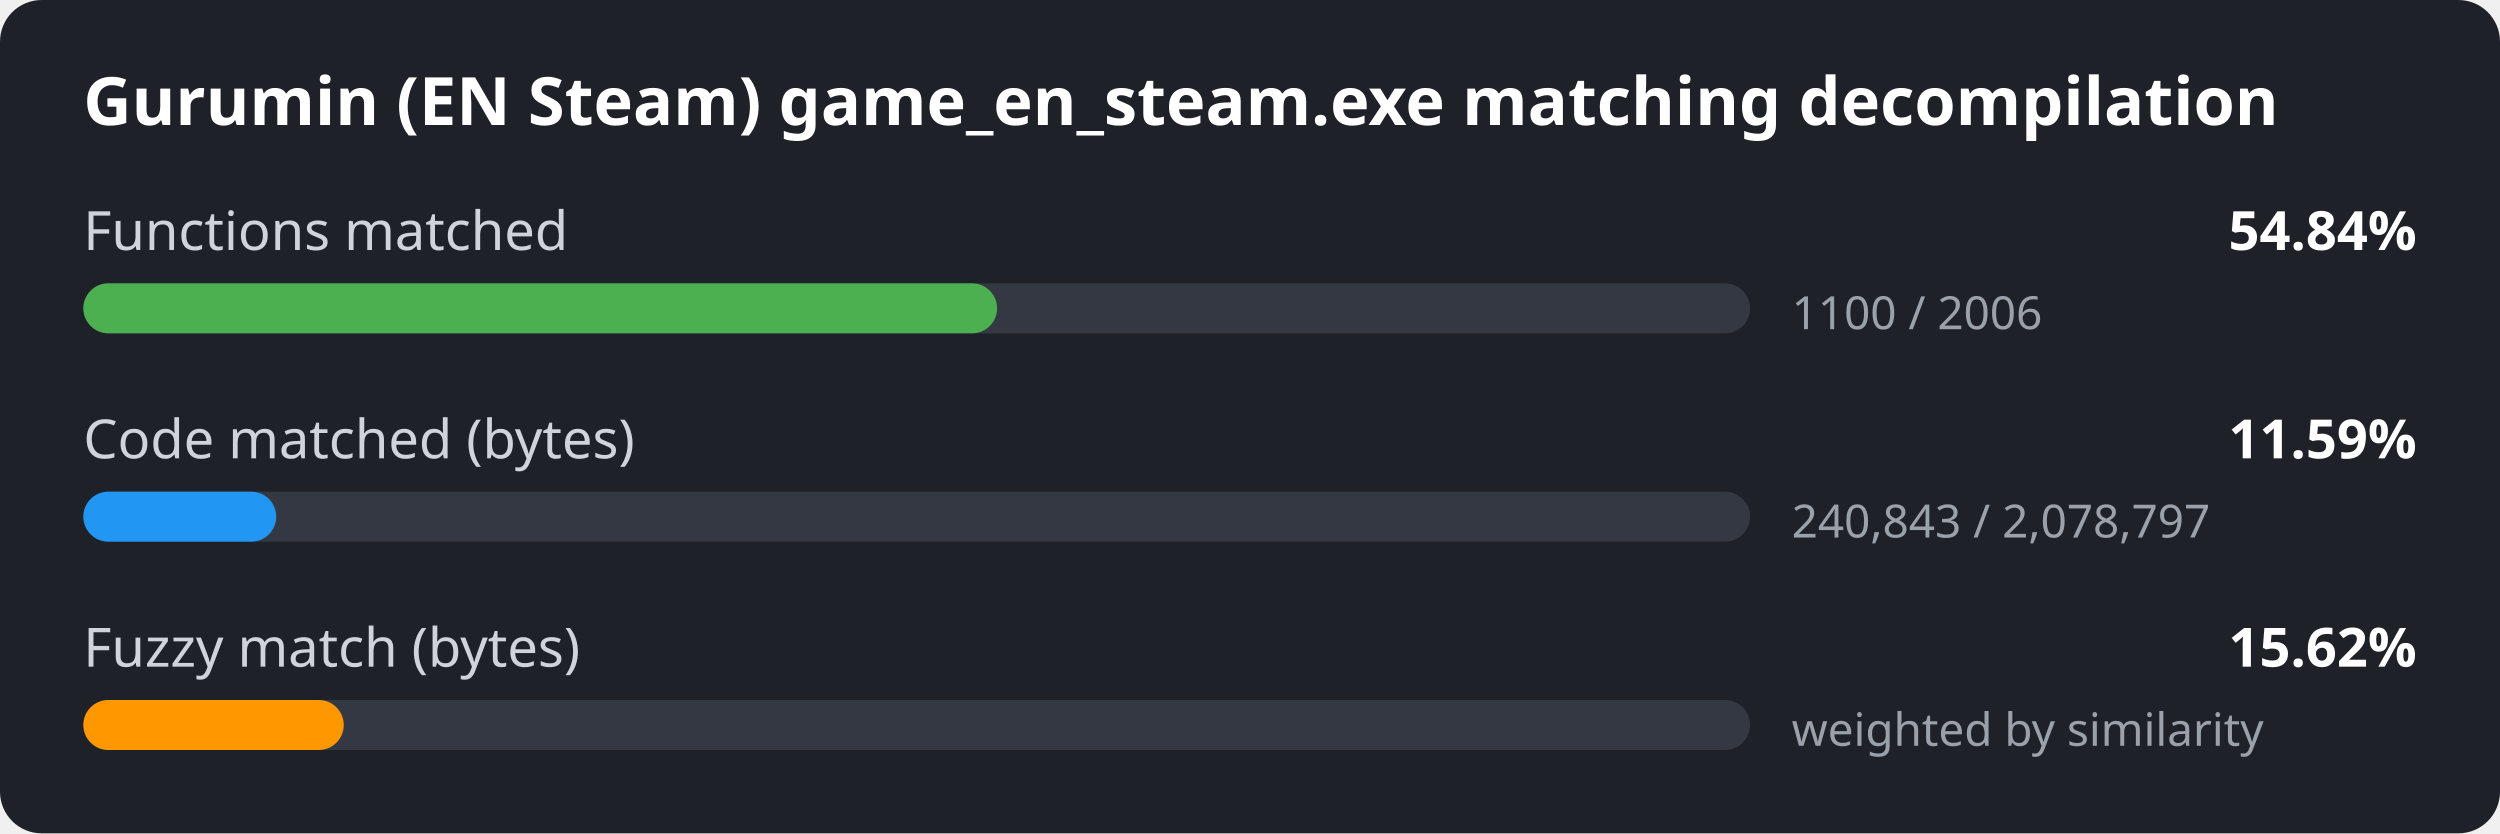
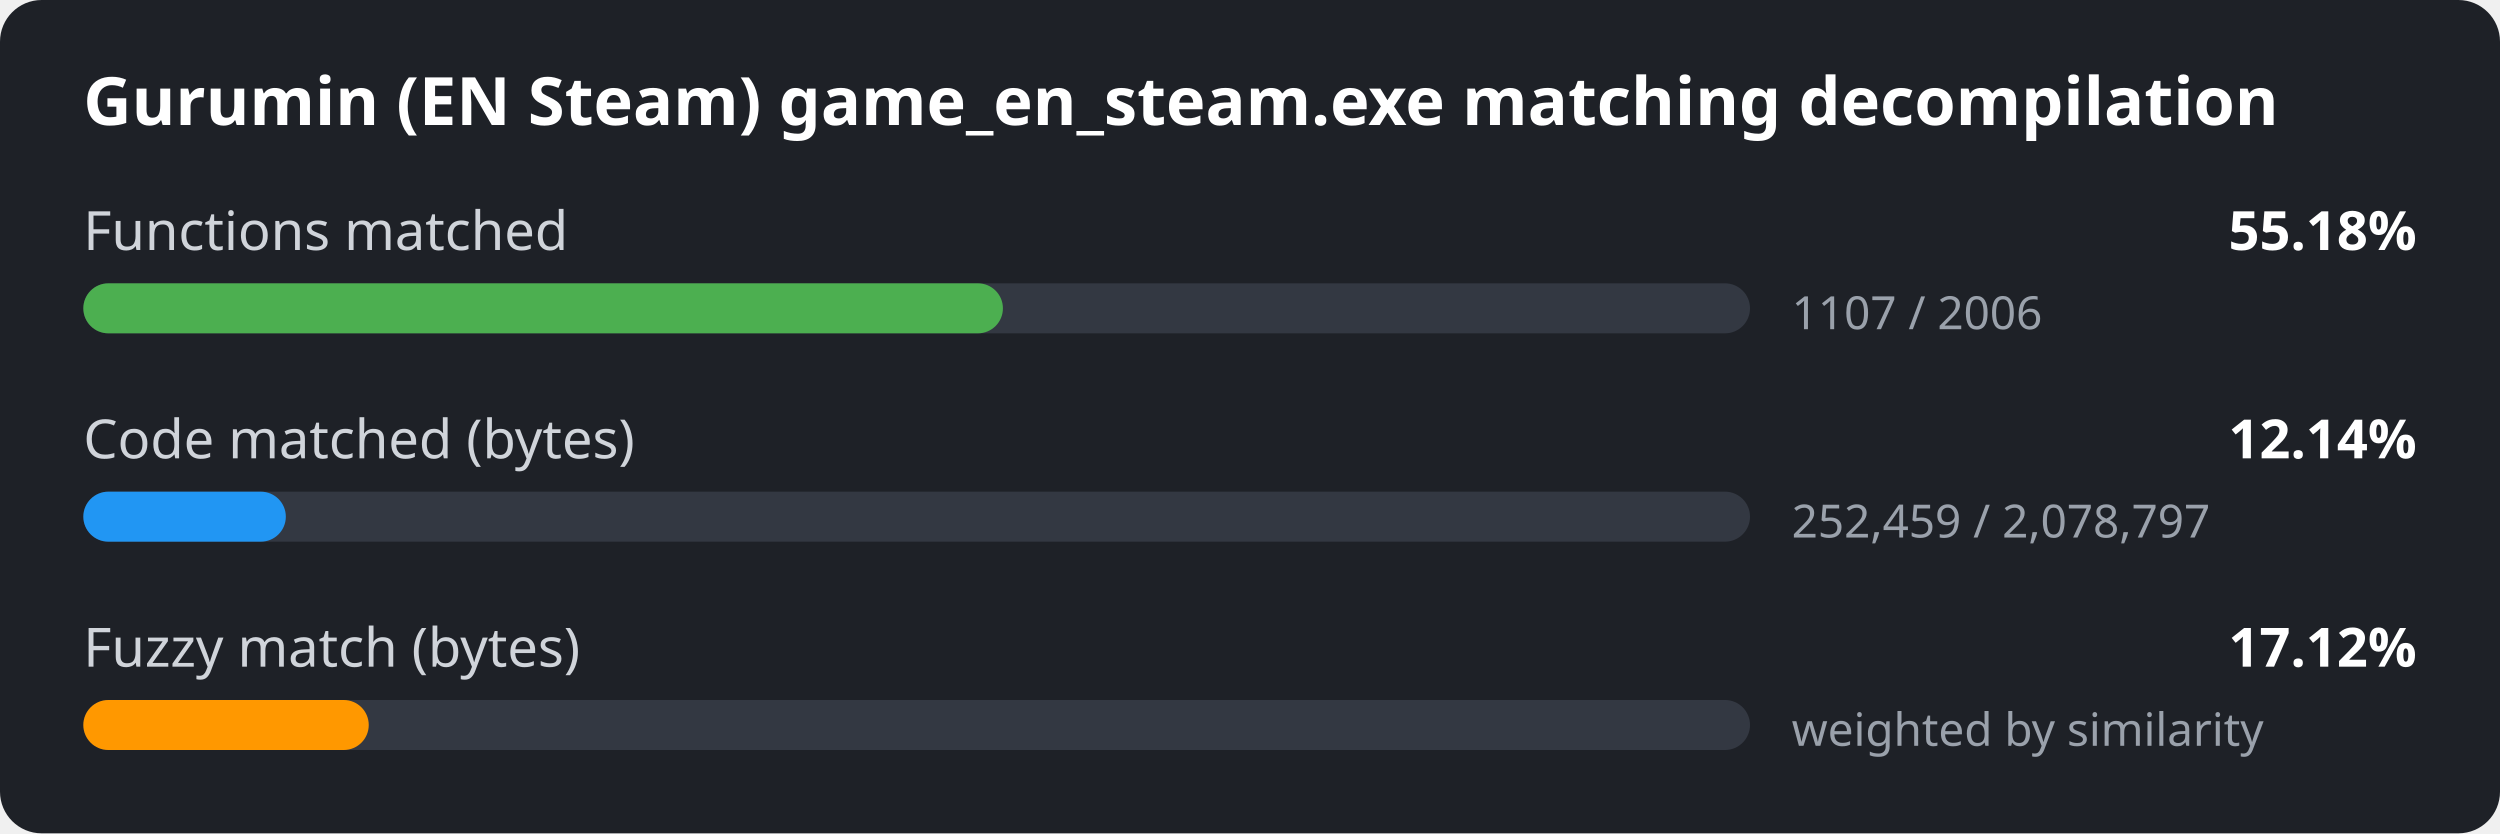
<svg xmlns="http://www.w3.org/2000/svg" width="600" height="200" viewBox="0 0 600 200">
  <style>
.bg { fill: #1e2127; }
.title { font: 600 16px sans-serif; fill: #ffffff; }
.label { font: 13px sans-serif; fill: #d0d4da; }
.value { font: 600 13px sans-serif; fill: #ffffff; }
.detail { font: 11px sans-serif; fill: #9aa1ab; }
.track { fill: #333842; }
</style>
  <rect width="600" height="200" rx="10" class="bg" />
  <text x="20" y="30" class="title">Gurumin (EN Steam) game_en_steam.exe matching decompilation</text>
  <text x="20" y="60" class="label">Functions matched</text>
-   <text x="580" y="60" class="value" text-anchor="end">54.84%</text>
+   <text x="580" y="60" class="value" text-anchor="end">55.18%</text>
  <rect x="20" y="68" width="400" height="12" rx="6" class="track" />
-   <rect x="20" y="68" width="219.3" height="12" rx="6" fill="#4caf50" />
-   <text x="430" y="79" class="detail">1100 / 2006</text>
+   <rect x="20" y="68" width="220.7" height="12" rx="6" fill="#4caf50" />
+   <text x="430" y="79" class="detail">1107 / 2006</text>
  <text x="20" y="110" class="label">Code matched (bytes)</text>
-   <text x="580" y="110" class="value" text-anchor="end">11.59%</text>
+   <text x="580" y="110" class="value" text-anchor="end">12.14%</text>
  <rect x="20" y="118" width="400" height="12" rx="6" class="track" />
-   <rect x="20" y="118" width="46.3" height="12" rx="6" fill="#2196f3" />
-   <text x="430" y="129" class="detail">240,843 / 2,078,797</text>
+   <rect x="20" y="118" width="48.6" height="12" rx="6" fill="#2196f3" />
+   <text x="430" y="129" class="detail">252,459 / 2,078,797</text>
  <text x="20" y="160" class="label">Fuzzy match (bytes)</text>
-   <text x="580" y="160" class="value" text-anchor="end">15.62%</text>
+   <text x="580" y="160" class="value" text-anchor="end">17.12%</text>
  <rect x="20" y="168" width="400" height="12" rx="6" class="track" />
-   <rect x="20" y="168" width="62.5" height="12" rx="6" fill="#ff9800" />
+   <rect x="20" y="168" width="68.5" height="12" rx="6" fill="#ff9800" />
  <text x="430" y="179" class="detail">weighted by similarity</text>
</svg>
